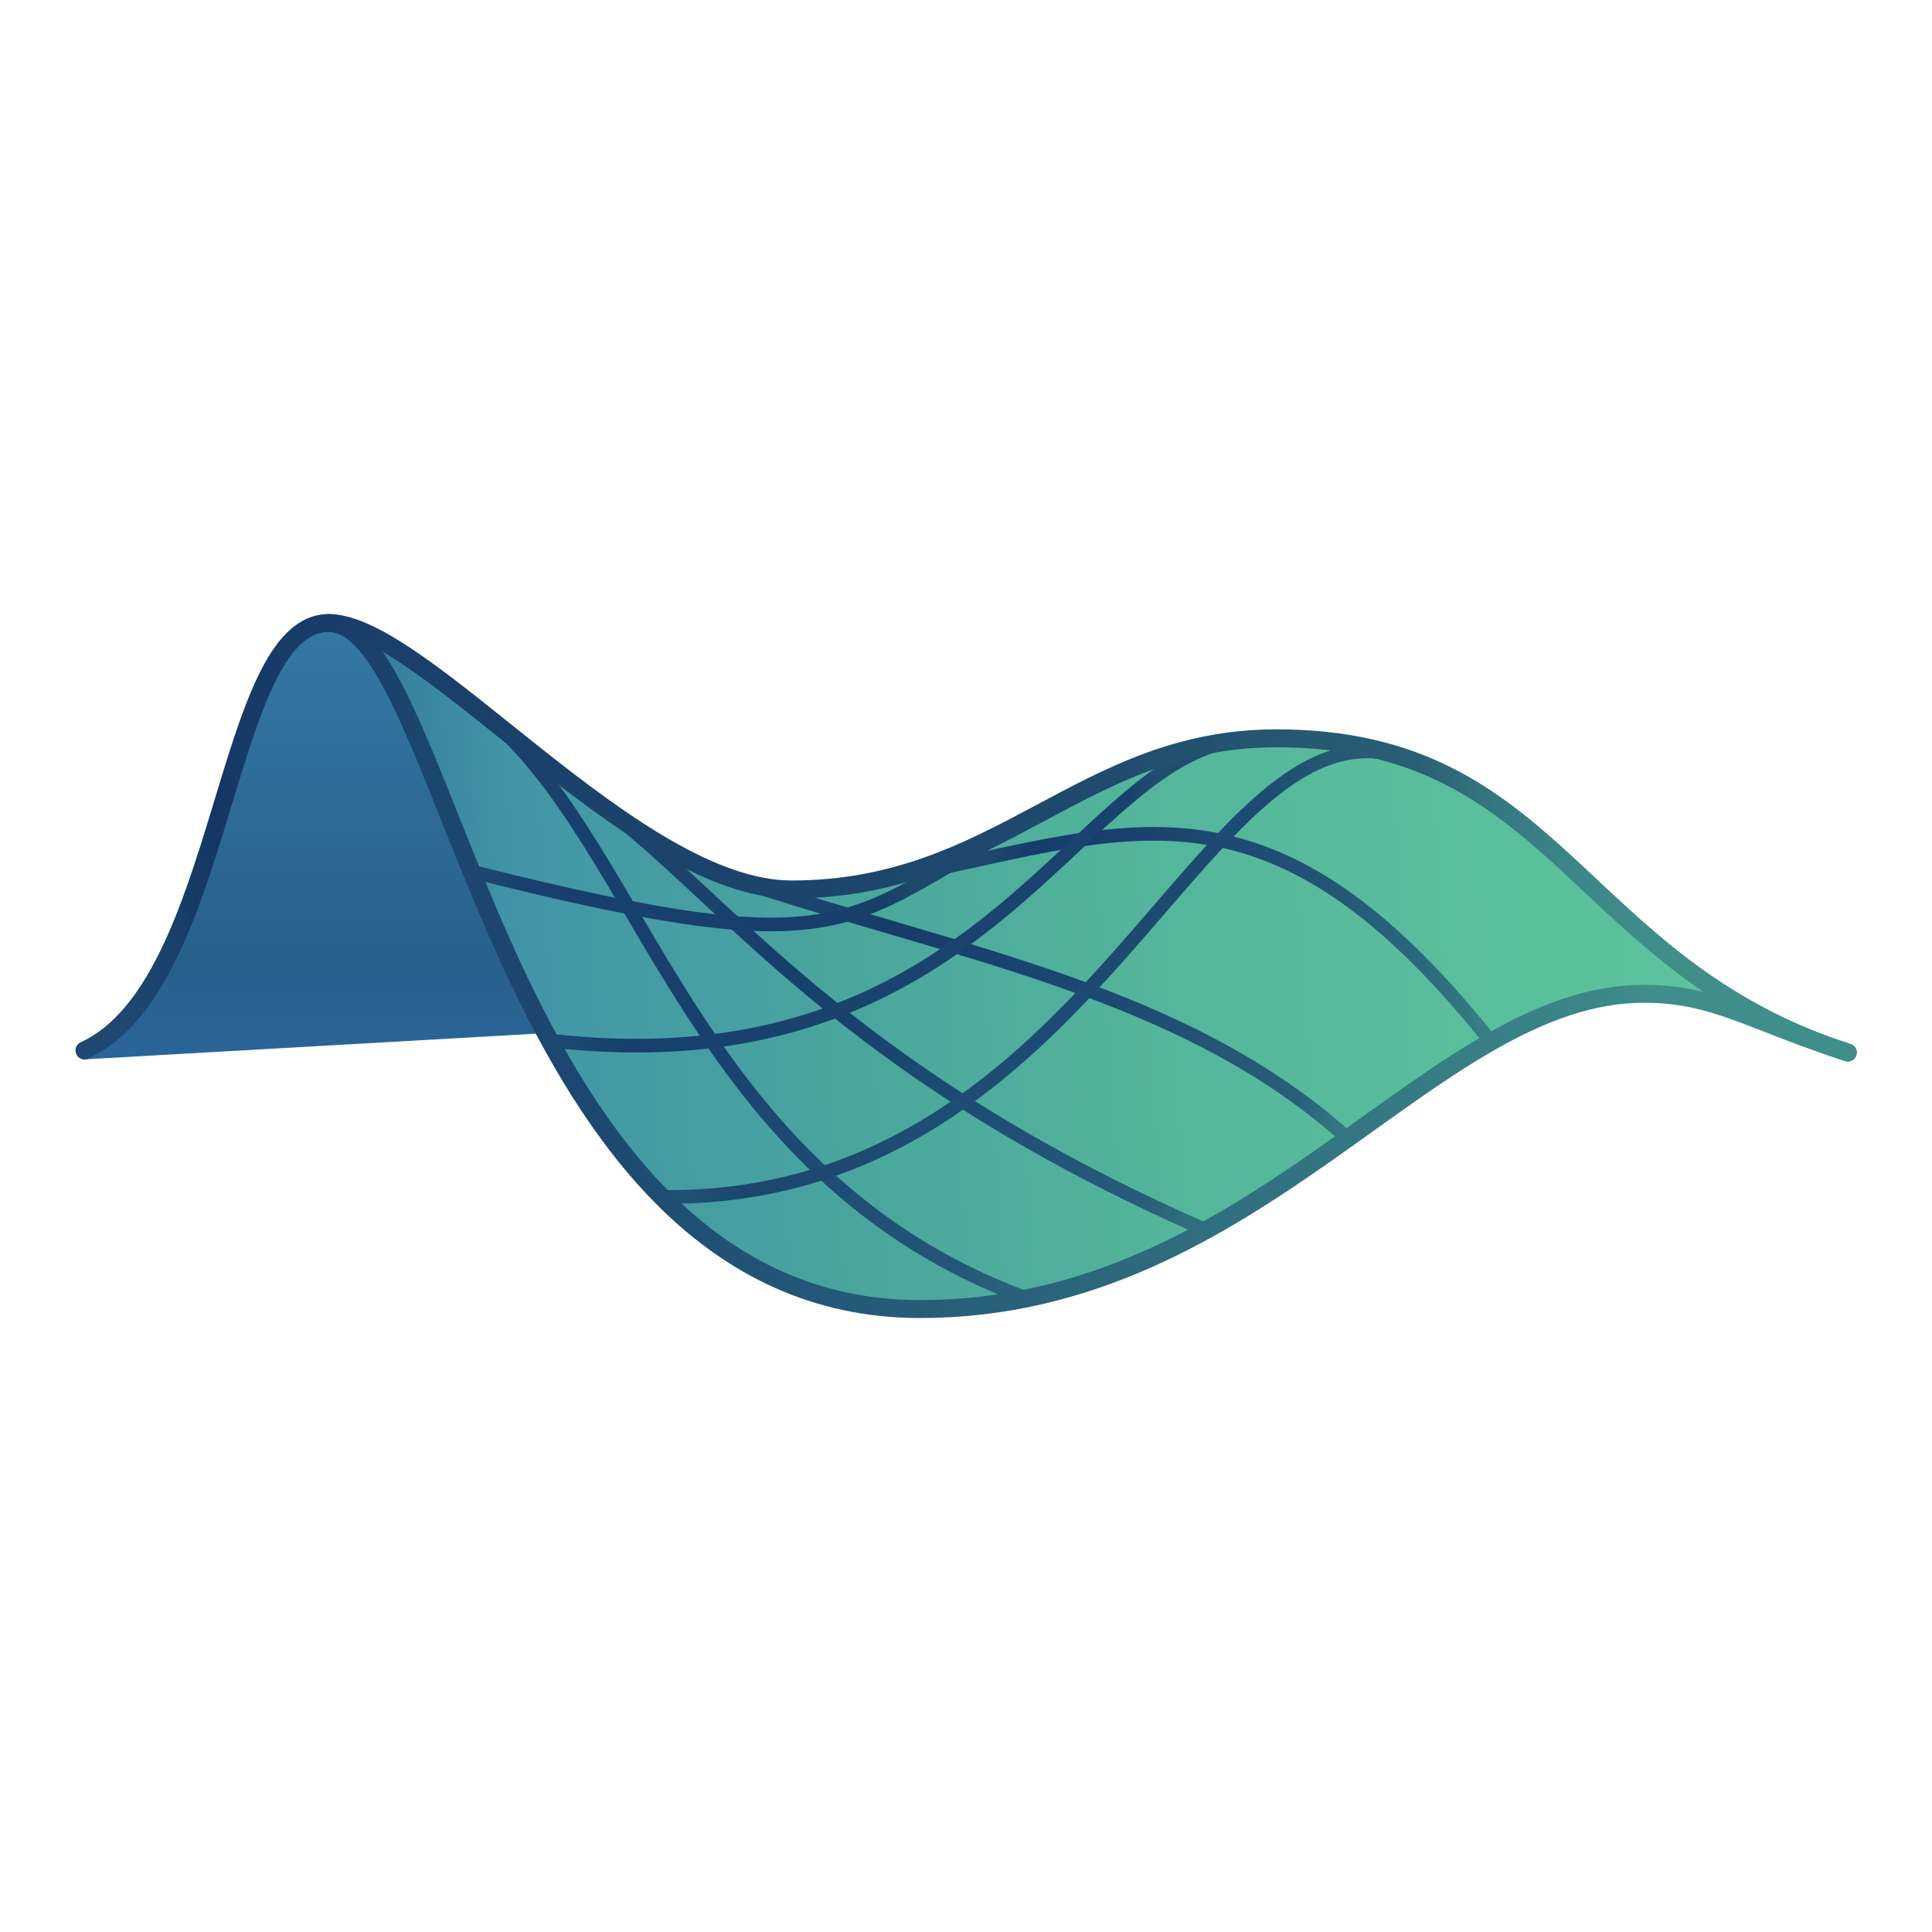
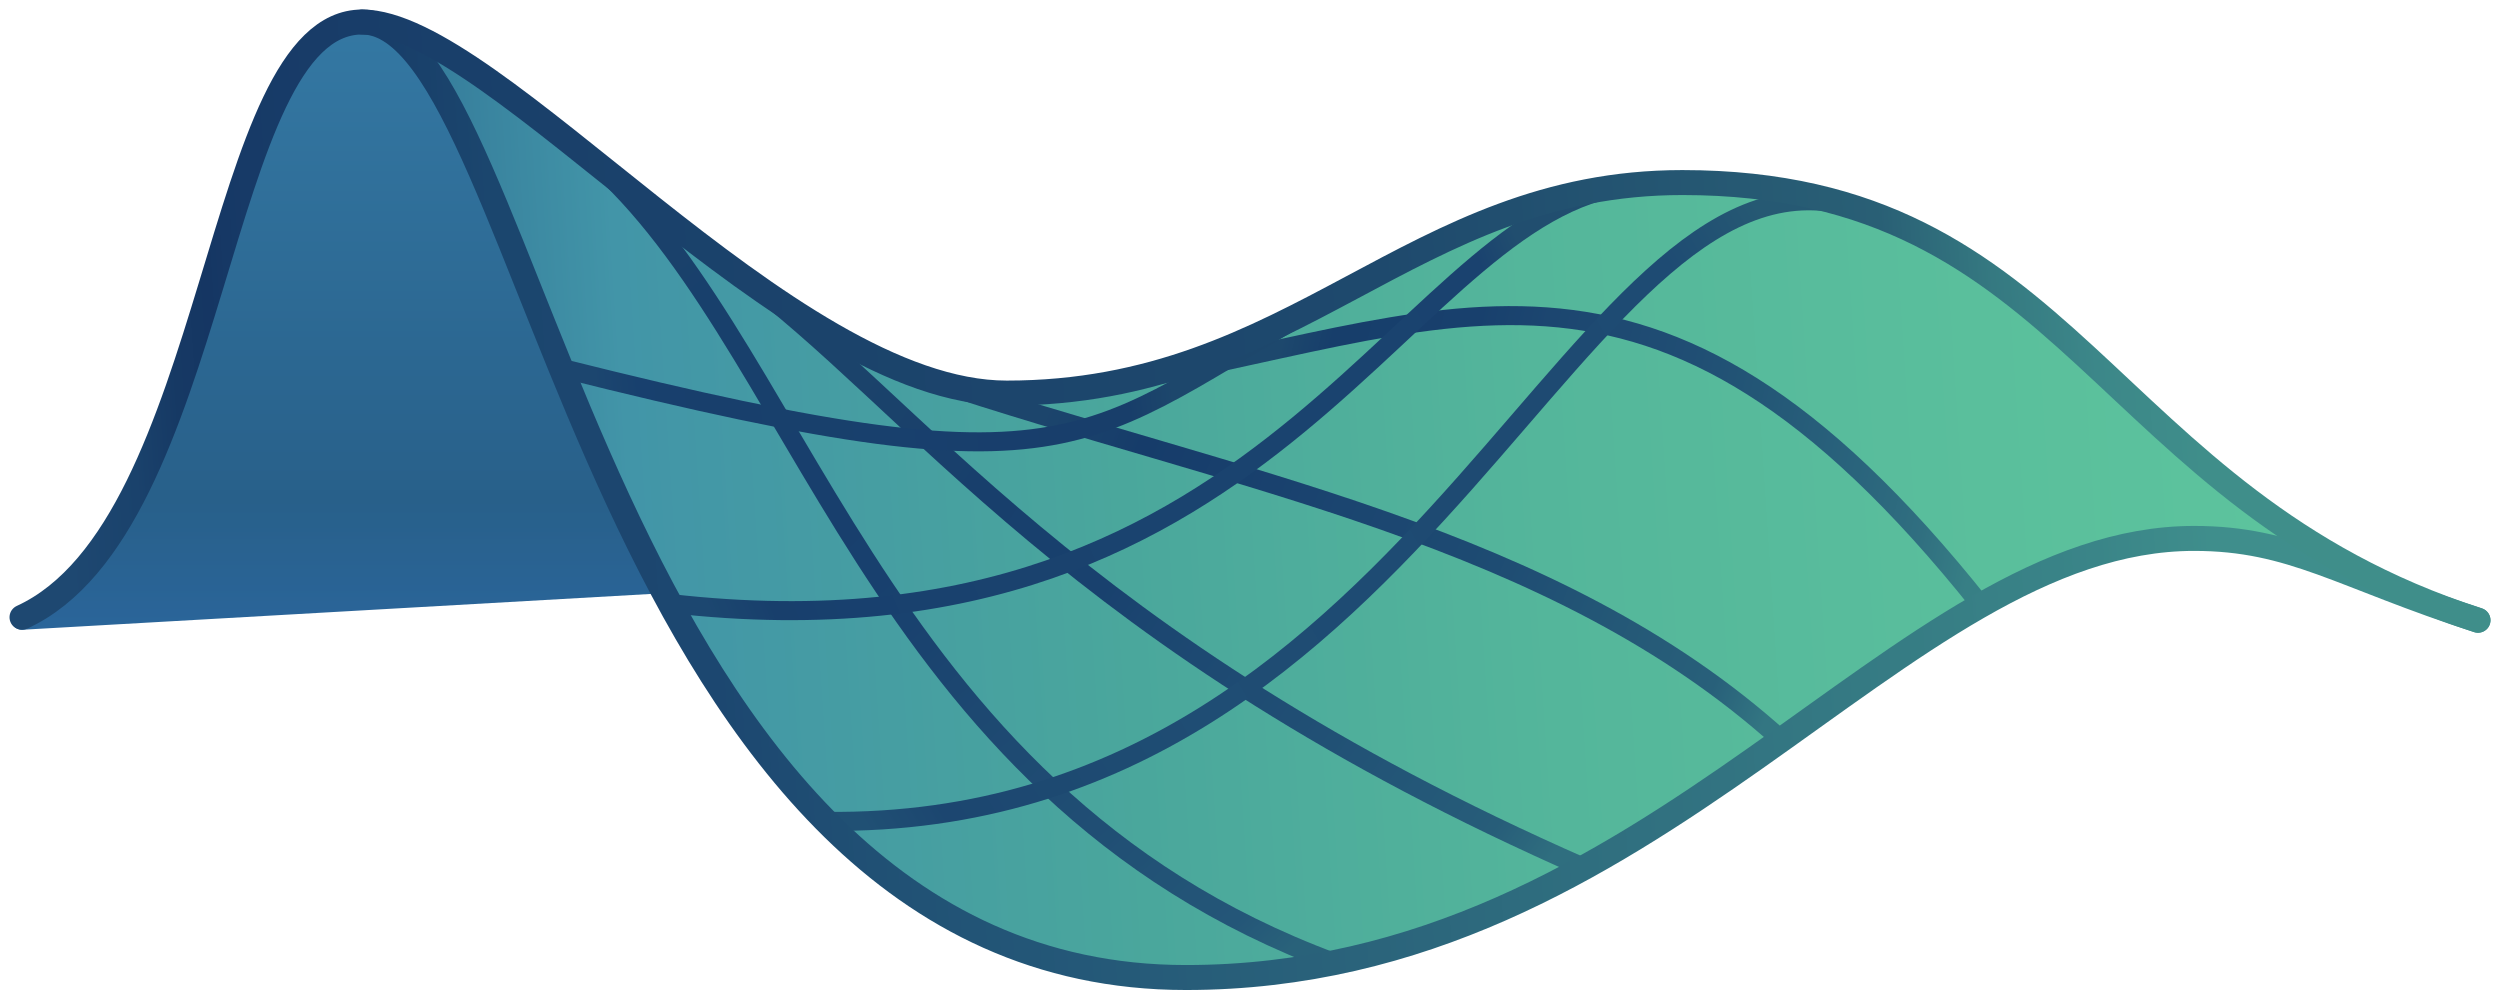
- <svg xmlns="http://www.w3.org/2000/svg" viewBox="0 0 512 512" width="512" height="512">
-   <g transform="translate(-36.91,161.26) scale(0.2263)">
+ <svg xmlns="http://www.w3.org/2000/svg" viewBox="0 0 2102 841" width="2102" height="841">
+   <g transform="translate(-243.50,1.50)">
    <defs>
      <linearGradient id="gfill" gradientUnits="userSpaceOnUse" x1="262.0" y1="517.5" x2="2327.0" y2="380.0">
        <stop offset="0" stop-color="#2b689c" />
        <stop offset="0.1" stop-color="#28618d" />
        <stop offset="0.25" stop-color="#4295a8" />
        <stop offset="0.45" stop-color="#4aa79c" />
        <stop offset="0.62" stop-color="#54b69b" />
        <stop offset="0.8" stop-color="#5abf9c" />
        <stop offset="1" stop-color="#5ec69e" />
      </linearGradient>
      <linearGradient id="glineA" gradientUnits="userSpaceOnUse" x1="262.0" y1="517.5" x2="2327.0" y2="380.0">
        <stop offset="0.021" stop-color="#1e4871" />
        <stop offset="0.05" stop-color="#1a426c" />
        <stop offset="0.069" stop-color="#163964" />
        <stop offset="0.084" stop-color="#153663" />
        <stop offset="0.102" stop-color="#173a67" />
        <stop offset="0.186" stop-color="#193f6a" />
        <stop offset="0.559" stop-color="#1e496d" />
        <stop offset="0.763" stop-color="#295f75" />
        <stop offset="0.808" stop-color="#357981" />
        <stop offset="0.848" stop-color="#3c8789" />
        <stop offset="0.889" stop-color="#3f8e8a" />
      </linearGradient>
      <linearGradient id="glineB" gradientUnits="userSpaceOnUse" x1="262.0" y1="517.5" x2="2327.0" y2="380.0">
        <stop offset="0" stop-color="#183e69" />
        <stop offset="0.164" stop-color="#183e69" />
        <stop offset="0.201" stop-color="#1b466e" />
        <stop offset="0.237" stop-color="#1c466f" />
        <stop offset="0.28" stop-color="#1c4770" />
        <stop offset="0.306" stop-color="#1e4b72" />
        <stop offset="0.339" stop-color="#205074" />
        <stop offset="0.377" stop-color="#225476" />
        <stop offset="0.42" stop-color="#245878" />
        <stop offset="0.467" stop-color="#275d79" />
        <stop offset="0.513" stop-color="#29617a" />
        <stop offset="0.56" stop-color="#2c667c" />
        <stop offset="0.603" stop-color="#2e6c7e" />
        <stop offset="0.686" stop-color="#327381" />
        <stop offset="0.76" stop-color="#367c84" />
        <stop offset="0.843" stop-color="#3a8588" />
        <stop offset="0.89" stop-color="#3f8e8c" />
      </linearGradient>
      <linearGradient id="gmV1" gradientUnits="userSpaceOnUse" x1="729.3" y1="123.2" x2="1365.4" y2="807.9">
        <stop offset="0" stop-color="#1a416b" />
        <stop offset="0.134" stop-color="#1a416b" />
        <stop offset="0.171" stop-color="#18406c" />
        <stop offset="0.245" stop-color="#18406c" />
        <stop offset="0.392" stop-color="#183f6d" />
        <stop offset="0.467" stop-color="#18406e" />
        <stop offset="0.541" stop-color="#1a436f" />
        <stop offset="0.617" stop-color="#1d4871" />
        <stop offset="0.766" stop-color="#204e74" />
        <stop offset="0.841" stop-color="#225376" />
        <stop offset="0.913" stop-color="#245678" />
        <stop offset="0.964" stop-color="#29627a" />
        <stop offset="1" stop-color="#29627a" />
      </linearGradient>
      <linearGradient id="gmV2" gradientUnits="userSpaceOnUse" x1="862.6" y1="227.2" x2="1575.4" y2="728.0">
        <stop offset="0" stop-color="#1b436b" />
        <stop offset="0.15" stop-color="#1b436b" />
        <stop offset="0.316" stop-color="#183f6c" />
        <stop offset="0.39" stop-color="#18406d" />
        <stop offset="0.464" stop-color="#19416e" />
        <stop offset="0.539" stop-color="#1c4771" />
        <stop offset="0.687" stop-color="#204e74" />
        <stop offset="0.761" stop-color="#225376" />
        <stop offset="0.835" stop-color="#245878" />
        <stop offset="0.907" stop-color="#275d79" />
        <stop offset="0.968" stop-color="#2f6e7f" />
        <stop offset="1" stop-color="#2f6e7f" />
      </linearGradient>
      <linearGradient id="gmV3" gradientUnits="userSpaceOnUse" x1="1020.9" y1="316.5" x2="1741.3" y2="620.5">
        <stop offset="0" stop-color="#1c456c" />
        <stop offset="0.132" stop-color="#1c456c" />
        <stop offset="0.244" stop-color="#163c6a" />
        <stop offset="0.392" stop-color="#19416e" />
        <stop offset="0.466" stop-color="#1b4570" />
        <stop offset="0.614" stop-color="#1d4a72" />
        <stop offset="0.688" stop-color="#204f74" />
        <stop offset="0.763" stop-color="#235676" />
        <stop offset="0.837" stop-color="#265b78" />
        <stop offset="0.91" stop-color="#28607a" />
        <stop offset="0.976" stop-color="#337682" />
        <stop offset="1" stop-color="#337682" />
      </linearGradient>
      <linearGradient id="gmV4" gradientUnits="userSpaceOnUse" x1="1165.8" y1="323.0" x2="1909.1" y2="507.3">
        <stop offset="0" stop-color="#1d486d" />
        <stop offset="0.185" stop-color="#1d486d" />
        <stop offset="0.239" stop-color="#173e6b" />
        <stop offset="0.388" stop-color="#18406d" />
        <stop offset="0.465" stop-color="#1c4670" />
        <stop offset="0.626" stop-color="#204e74" />
        <stop offset="0.703" stop-color="#235676" />
        <stop offset="0.778" stop-color="#275e7a" />
        <stop offset="0.85" stop-color="#2b667d" />
        <stop offset="0.917" stop-color="#306f80" />
        <stop offset="0.979" stop-color="#377f85" />
        <stop offset="1" stop-color="#377f85" />
      </linearGradient>
      <linearGradient id="gmH1" gradientUnits="userSpaceOnUse" x1="715.2" y1="308.0" x2="1388.3" y2="235.8">
        <stop offset="0" stop-color="#1c466f" />
        <stop offset="0.039" stop-color="#1c466f" />
        <stop offset="0.094" stop-color="#18406e" />
        <stop offset="0.168" stop-color="#183f6c" />
        <stop offset="0.315" stop-color="#18406c" />
        <stop offset="0.39" stop-color="#18406d" />
        <stop offset="0.543" stop-color="#183e6c" />
        <stop offset="0.696" stop-color="#183e6a" />
        <stop offset="0.753" stop-color="#1d476c" />
        <stop offset="1" stop-color="#1d476c" />
      </linearGradient>
      <linearGradient id="gmH2" gradientUnits="userSpaceOnUse" x1="806.8" y1="505.9" x2="1624.4" y2="153.3">
        <stop offset="0" stop-color="#1c4770" />
        <stop offset="0.03" stop-color="#1c4770" />
        <stop offset="0.089" stop-color="#183f6c" />
        <stop offset="0.16" stop-color="#18406e" />
        <stop offset="0.232" stop-color="#19416e" />
        <stop offset="0.309" stop-color="#1a426e" />
        <stop offset="0.461" stop-color="#1a436f" />
        <stop offset="0.612" stop-color="#1a436f" />
        <stop offset="0.685" stop-color="#1a436f" />
        <stop offset="0.829" stop-color="#1a426f" />
        <stop offset="0.871" stop-color="#214e6f" />
        <stop offset="1" stop-color="#214e6f" />
      </linearGradient>
      <linearGradient id="gmH3" gradientUnits="userSpaceOnUse" x1="938.2" y1="689.1" x2="1806.6" y2="174.3">
        <stop offset="0" stop-color="#205074" />
        <stop offset="0.026" stop-color="#205074" />
        <stop offset="0.088" stop-color="#1c4670" />
        <stop offset="0.238" stop-color="#1e4b72" />
        <stop offset="0.316" stop-color="#1f4d74" />
        <stop offset="0.392" stop-color="#1f4c73" />
        <stop offset="0.467" stop-color="#1e4b73" />
        <stop offset="0.617" stop-color="#1e4a72" />
        <stop offset="0.691" stop-color="#1e4a72" />
        <stop offset="0.839" stop-color="#1e4b73" />
        <stop offset="0.928" stop-color="#265973" />
        <stop offset="1" stop-color="#265973" />
      </linearGradient>
      <linearGradient id="gface" gradientUnits="userSpaceOnUse" x1="0" y1="17.0" x2="0" y2="528.0">
        <stop offset="0.000" stop-color="#3478a3" />
        <stop offset="0.786" stop-color="#28608a" />
        <stop offset="1.572" stop-color="#2a659a" />
        <stop offset="1" stop-color="#1e4b75" />
      </linearGradient>
    </defs>
    <path d="M 548.0,17.0 C 659.4,17.0 905.5,329.0 1090.0,329.0 C 1334.0,329.0 1428.9,152.0 1658.0,152.0 C 1922.5,152.0 1987.9,322.5 2168.0,443.1 C 2168.0,449.6 2168.0,456.1 2168.0,462.6 C 2143.3,455.4 2118.6,451.2 2088.3,451.2 C 1838.7,451.2 1637.6,820.4 1240.6,820.4 C 745.8,820.4 692.8,17.0 548.0,17.0 Z" fill="url(#gfill)" stroke="none" />
    <path d="M 729.3,123.2 C 917.6,273.1 971.5,662.1 1365.4,807.9" fill="none" stroke-linecap="round" stroke-linejoin="round" stroke="url(#gmV1)" stroke-width="16.0" />
    <path d="M 862.6,227.2 C 1012.4,335.8 1143.7,538.7 1575.4,728.0" fill="none" stroke-linecap="round" stroke-linejoin="round" stroke="url(#gmV2)" stroke-width="16.0" />
    <path d="M 1020.9,316.5 C 1282.5,404.0 1549.2,447.1 1741.3,620.5" fill="none" stroke-linecap="round" stroke-linejoin="round" stroke="url(#gmV3)" stroke-width="16.0" />
    <path d="M 1165.8,323.0 C 1462.6,274.0 1629.2,155.7 1909.1,507.3" fill="none" stroke-linecap="round" stroke-linejoin="round" stroke="url(#gmV4)" stroke-width="16.0" />
    <path d="M 715.2,308.0 C 1176.9,424.1 1147.9,364.1 1388.3,235.8" fill="none" stroke-linecap="round" stroke-linejoin="round" stroke="url(#gmH1)" stroke-width="16.0" />
    <path d="M 806.8,505.9 C 1325.8,565.6 1425.1,162.5 1624.4,153.3" fill="none" stroke-linecap="round" stroke-linejoin="round" stroke="url(#gmH2)" stroke-width="16.0" />
    <path d="M 938.2,689.1 C 1449.8,694.8 1569.1,96.6 1806.6,174.3" fill="none" stroke-linecap="round" stroke-linejoin="round" stroke="url(#gmH3)" stroke-width="16.0" />
    <path d="M 262.0,517.5 C 428.6,441.1 423.9,17.0 548.0,17.0 C 548.0,17.0 548.0,17.0 548.0,17.0 C 628.8,17.0 681.0,266.9 797.2,488.0 C 618.8,498.3 440.4,508.2 262.0,518.5 Z" fill="url(#gface)" stroke="none" />
    <path d="M 262.0,518.5 C 440.4,508.2 618.8,498.3 797.2,488.0" fill="none" stroke-linecap="round" stroke-linejoin="round" stroke="url(#gface)" stroke-width="19.0" />
    <path d="M 548.0,17.0 C 692.8,17.0 745.8,820.4 1240.6,820.4 C 1637.6,820.4 1838.7,451.2 2088.3,451.2 C 2171.1,451.2 2211.5,482.7 2327.0,520.0" fill="none" stroke-linecap="round" stroke-linejoin="round" stroke="url(#glineB)" stroke-width="21.0" />
    <path d="M 262.0,517.5 C 428.6,441.1 423.9,17.0 548.0,17.0 C 659.4,17.0 905.5,329.0 1090.0,329.0 C 1334.0,329.0 1428.9,152.0 1658.0,152.0 C 1987.8,152.0 2008.0,417.0 2327.0,520.0" fill="none" stroke-linecap="round" stroke-linejoin="round" stroke="url(#glineA)" stroke-width="21.0" />
  </g>
</svg>
